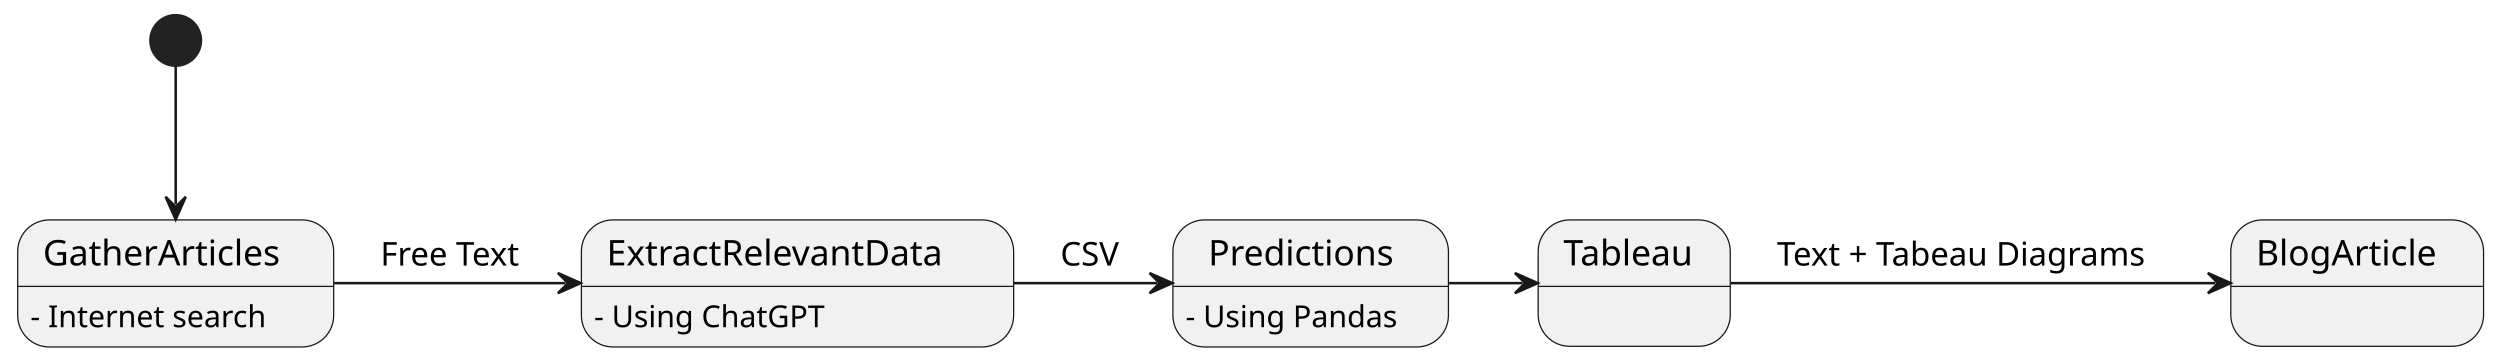
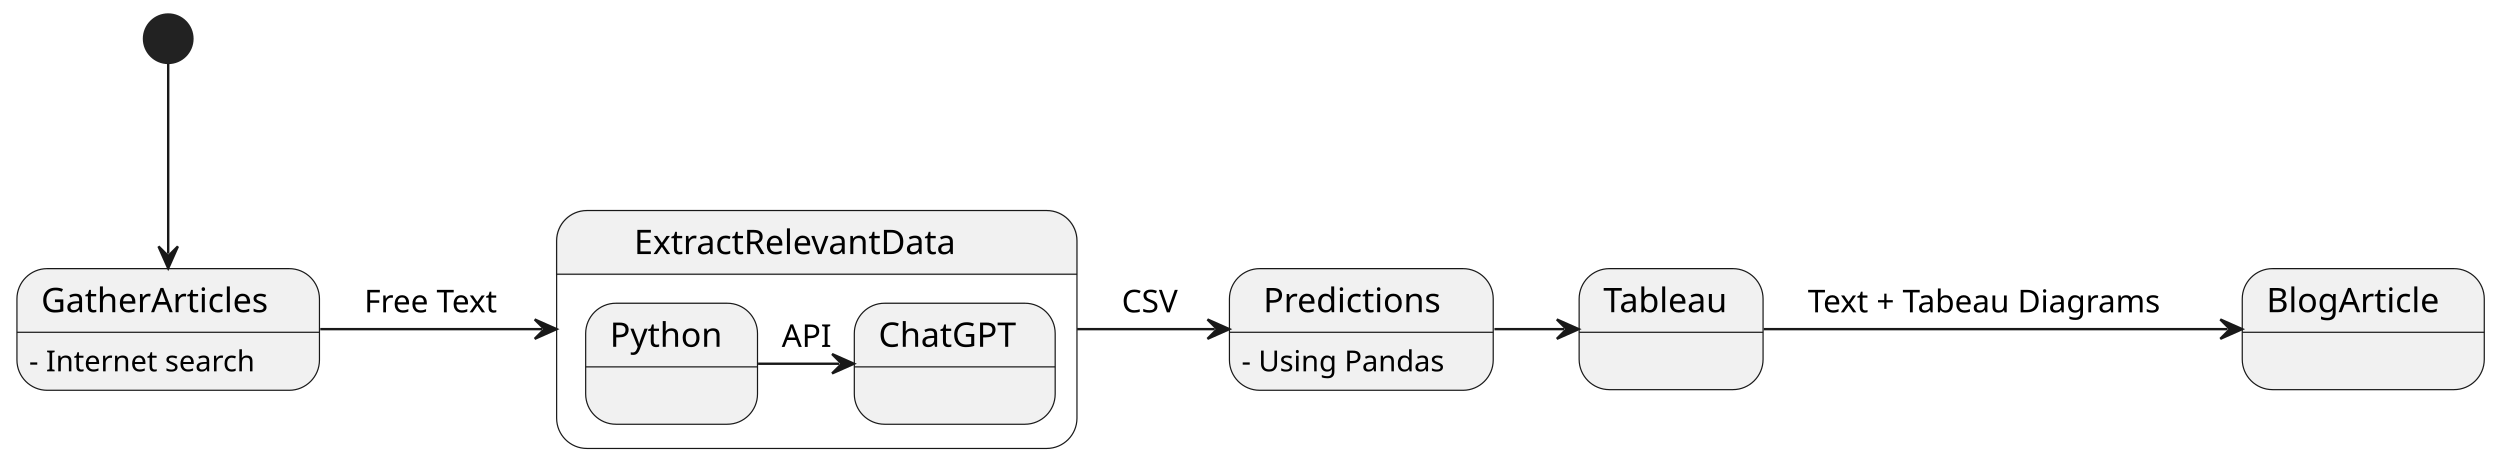
- <svg xmlns="http://www.w3.org/2000/svg" contentStyleType="text/css" height="143px" preserveAspectRatio="none" style="width:989px;height:143px;background:#FFFFFF;" version="1.1" viewBox="0 0 989 143" width="989px" zoomAndPan="magnify">
+ <svg xmlns="http://www.w3.org/2000/svg" contentStyleType="text/css" height="191px" preserveAspectRatio="none" style="width:1033px;height:191px;background:#FFFFFF;" version="1.1" viewBox="0 0 1033 191" width="1033px" zoomAndPan="magnify">
  <defs />
  <g>
    <ellipse cx="69.5" cy="16" fill="#222222" rx="10" ry="10" style="stroke:#222222;stroke-width:1.0;" />
    <g id="GatherArticles">
-       <rect fill="#F1F1F1" height="50.266" rx="12.5" ry="12.5" style="stroke:#181818;stroke-width:0.5;" width="125" x="7" y="87" />
-       <line style="stroke:#181818;stroke-width:0.5;" x1="7" x2="132" y1="113.297" y2="113.297" />
-       <text fill="#000000" font-family="sans-serif" font-size="14" lengthAdjust="spacing" textLength="105" x="17" y="104.995">GatherArticles</text>
-       <text fill="#000000" font-family="sans-serif" font-size="12" lengthAdjust="spacing" textLength="100" x="12" y="129.435">- Internet search</text>
+       <rect fill="#F1F1F1" height="50.266" rx="12.5" ry="12.5" style="stroke:#181818;stroke-width:0.5;" width="125" x="7" y="111" />
+       <line style="stroke:#181818;stroke-width:0.5;" x1="7" x2="132" y1="137.297" y2="137.297" />
+       <text fill="#000000" font-family="sans-serif" font-size="14" lengthAdjust="spacing" textLength="105" x="17" y="128.995">GatherArticles</text>
+       <text fill="#000000" font-family="sans-serif" font-size="12" lengthAdjust="spacing" textLength="100" x="12" y="153.435">- Internet search</text>
    </g>
-     <g id="ExtractRelevantData">
-       <rect fill="#F1F1F1" height="50.266" rx="12.5" ry="12.5" style="stroke:#181818;stroke-width:0.5;" width="171" x="230" y="87" />
-       <line style="stroke:#181818;stroke-width:0.5;" x1="230" x2="401" y1="113.297" y2="113.297" />
-       <text fill="#000000" font-family="sans-serif" font-size="14" lengthAdjust="spacing" textLength="151" x="240" y="104.995">ExtractRelevantData</text>
-       <text fill="#000000" font-family="sans-serif" font-size="12" lengthAdjust="spacing" textLength="95" x="235" y="129.435">- Using ChatGPT</text>
+     <path d="M242.5,87 L432.5,87 A12.5,12.5 0 0 1 445,99.5 L445,113.297 L230,113.297 L230,99.5 A12.5,12.5 0 0 1 242.5,87 " fill="#F1F1F1" style="stroke:#F1F1F1;stroke-width:1.0;" />
+     <rect fill="none" height="98.297" rx="12.5" ry="12.5" style="stroke:#181818;stroke-width:0.5;" width="215" x="230" y="87" />
+     <line style="stroke:#181818;stroke-width:0.5;" x1="230" x2="445" y1="113.297" y2="113.297" />
+     <text fill="#000000" font-family="sans-serif" font-size="14" lengthAdjust="spacing" textLength="151" x="262" y="104.995">ExtractRelevantData</text>
+     <g id="ExtractRelevantData.Python">
+       <rect fill="#F1F1F1" height="50" rx="12.5" ry="12.5" style="stroke:#181818;stroke-width:0.5;" width="71" x="242" y="125.297" />
+       <line style="stroke:#181818;stroke-width:0.5;" x1="242" x2="313" y1="151.594" y2="151.594" />
+       <text fill="#000000" font-family="sans-serif" font-size="14" lengthAdjust="spacing" textLength="51" x="252" y="143.292">Python</text>
+     </g>
+     <g id="ExtractRelevantData.ChatGPT">
+       <rect fill="#F1F1F1" height="50" rx="12.5" ry="12.5" style="stroke:#181818;stroke-width:0.5;" width="83" x="353" y="125.297" />
+       <line style="stroke:#181818;stroke-width:0.5;" x1="353" x2="436" y1="151.594" y2="151.594" />
+       <text fill="#000000" font-family="sans-serif" font-size="14" lengthAdjust="spacing" textLength="63" x="363" y="143.292">ChatGPT</text>
+     </g>
+     <g id="link_Python_ChatGPT">
+       <path d="M313.24,150.297 C325.739,150.297 333.881,150.297 346.823,150.297 " fill="none" id="Python-to-ChatGPT" style="stroke:#181818;stroke-width:1.0;" />
+       <polygon fill="#181818" points="352.823,150.297,343.823,146.297,347.823,150.297,343.823,154.297,352.823,150.297" style="stroke:#181818;stroke-width:1.0;" />
+       <text fill="#000000" font-family="sans-serif" font-size="13" lengthAdjust="spacing" textLength="20" x="323" y="143.364">API</text>
    </g>
    <g id="Predictions">
-       <rect fill="#F1F1F1" height="50.266" rx="12.5" ry="12.5" style="stroke:#181818;stroke-width:0.5;" width="109" x="464" y="87" />
-       <line style="stroke:#181818;stroke-width:0.5;" x1="464" x2="573" y1="113.297" y2="113.297" />
-       <text fill="#000000" font-family="sans-serif" font-size="14" lengthAdjust="spacing" textLength="81" x="478" y="104.995">Predictions</text>
-       <text fill="#000000" font-family="sans-serif" font-size="12" lengthAdjust="spacing" textLength="89" x="469" y="129.435">- Using Pandas</text>
+       <rect fill="#F1F1F1" height="50.266" rx="12.5" ry="12.5" style="stroke:#181818;stroke-width:0.5;" width="109" x="508" y="111" />
+       <line style="stroke:#181818;stroke-width:0.5;" x1="508" x2="617" y1="137.297" y2="137.297" />
+       <text fill="#000000" font-family="sans-serif" font-size="14" lengthAdjust="spacing" textLength="81" x="522" y="128.995">Predictions</text>
+       <text fill="#000000" font-family="sans-serif" font-size="12" lengthAdjust="spacing" textLength="89" x="513" y="153.435">- Using Pandas</text>
    </g>
    <g id="Tableau">
-       <rect fill="#F1F1F1" height="50" rx="12.5" ry="12.5" style="stroke:#181818;stroke-width:0.5;" width="76" x="608.5" y="87" />
-       <line style="stroke:#181818;stroke-width:0.5;" x1="608.5" x2="684.5" y1="113.297" y2="113.297" />
-       <text fill="#000000" font-family="sans-serif" font-size="14" lengthAdjust="spacing" textLength="56" x="618.5" y="104.995">Tableau</text>
+       <rect fill="#F1F1F1" height="50" rx="12.5" ry="12.5" style="stroke:#181818;stroke-width:0.5;" width="76" x="652.5" y="111" />
+       <line style="stroke:#181818;stroke-width:0.5;" x1="652.5" x2="728.5" y1="137.297" y2="137.297" />
+       <text fill="#000000" font-family="sans-serif" font-size="14" lengthAdjust="spacing" textLength="56" x="662.5" y="128.995">Tableau</text>
    </g>
    <g id="BlogArticle">
-       <rect fill="#F1F1F1" height="50" rx="12.5" ry="12.5" style="stroke:#181818;stroke-width:0.5;" width="100" x="882.5" y="87" />
-       <line style="stroke:#181818;stroke-width:0.5;" x1="882.5" x2="982.5" y1="113.297" y2="113.297" />
-       <text fill="#000000" font-family="sans-serif" font-size="14" lengthAdjust="spacing" textLength="80" x="892.5" y="104.995">BlogArticle</text>
+       <rect fill="#F1F1F1" height="50" rx="12.5" ry="12.5" style="stroke:#181818;stroke-width:0.5;" width="100" x="926.5" y="111" />
+       <line style="stroke:#181818;stroke-width:0.5;" x1="926.5" x2="1026.5" y1="137.297" y2="137.297" />
+       <text fill="#000000" font-family="sans-serif" font-size="14" lengthAdjust="spacing" textLength="80" x="936.5" y="128.995">BlogArticle</text>
    </g>
    <g id="link_*start*_GatherArticles">
-       <path d="M69.5,26.013 C69.5,39.891 69.5,60.965 69.5,80.84 " fill="none" id="*start*-to-GatherArticles" style="stroke:#181818;stroke-width:1.0;" />
-       <polygon fill="#181818" points="69.5,86.84,73.5,77.84,69.5,81.84,65.5,77.84,69.5,86.84" style="stroke:#181818;stroke-width:1.0;" />
+       <path d="M69.5,26.259 C69.5,44.297 69.5,78.664 69.5,104.818 " fill="none" id="*start*-to-GatherArticles" style="stroke:#181818;stroke-width:1.0;" />
+       <polygon fill="#181818" points="69.5,110.818,73.5,101.818,69.5,105.818,65.5,101.818,69.5,110.818" style="stroke:#181818;stroke-width:1.0;" />
    </g>
    <g id="link_GatherArticles_ExtractRelevantData">
-       <path d="M132.213,112 C161.822,112 191.623,112 223.699,112 " fill="none" id="GatherArticles-to-ExtractRelevantData" style="stroke:#181818;stroke-width:1.0;" />
-       <polygon fill="#181818" points="229.699,112,220.699,108,224.699,112,220.699,116,229.699,112" style="stroke:#181818;stroke-width:1.0;" />
-       <text fill="#000000" font-family="sans-serif" font-size="13" lengthAdjust="spacing" textLength="61" x="150.5" y="105.067">Free Text</text>
+       <path d="M132.334,136 C161.42,136 190.808,136 223.948,136 " fill="none" id="GatherArticles-to-ExtractRelevantData" style="stroke:#181818;stroke-width:1.0;" />
+       <polygon fill="#181818" points="229.948,136,220.948,132,224.948,136,220.948,140,229.948,136" style="stroke:#181818;stroke-width:1.0;" />
+       <text fill="#000000" font-family="sans-serif" font-size="13" lengthAdjust="spacing" textLength="61" x="150.5" y="129.067">Free Text</text>
    </g>
    <g id="link_ExtractRelevantData_Predictions">
-       <path d="M401.002,112 C422.24,112 438.436,112 457.745,112 " fill="none" id="ExtractRelevantData-to-Predictions" style="stroke:#181818;stroke-width:1.0;" />
-       <polygon fill="#181818" points="463.745,112,454.745,108,458.745,112,454.745,116,463.745,112" style="stroke:#181818;stroke-width:1.0;" />
-       <text fill="#000000" font-family="sans-serif" font-size="13" lengthAdjust="spacing" textLength="26" x="419.5" y="105.067">CSV</text>
+       <path d="M445.058,136 C466.864,136 482.918,136 501.935,136 " fill="none" id="ExtractRelevantData-to-Predictions" style="stroke:#181818;stroke-width:1.0;" />
+       <polygon fill="#181818" points="507.935,136,498.935,132,502.935,136,498.935,140,507.935,136" style="stroke:#181818;stroke-width:1.0;" />
+       <text fill="#000000" font-family="sans-serif" font-size="13" lengthAdjust="spacing" textLength="26" x="463.5" y="129.067">CSV</text>
    </g>
    <g id="link_Predictions_Tableau">
-       <path d="M573,112 C584.771,112 590.543,112 602.314,112 " fill="none" id="Predictions-to-Tableau" style="stroke:#181818;stroke-width:1.0;" />
-       <polygon fill="#181818" points="608.314,112,599.314,108,603.314,112,599.314,116,608.314,112" style="stroke:#181818;stroke-width:1.0;" />
+       <path d="M617.5,136 C629.096,136 634.693,136 646.289,136 " fill="none" id="Predictions-to-Tableau" style="stroke:#181818;stroke-width:1.0;" />
+       <polygon fill="#181818" points="652.289,136,643.289,132,647.289,136,643.289,140,652.289,136" style="stroke:#181818;stroke-width:1.0;" />
    </g>
    <g id="link_Tableau_BlogArticle">
-       <path d="M684.774,112 C735.765,112 820.082,112 876.434,112 " fill="none" id="Tableau-to-BlogArticle" style="stroke:#181818;stroke-width:1.0;" />
-       <polygon fill="#181818" points="882.434,112,873.434,108,877.434,112,873.434,116,882.434,112" style="stroke:#181818;stroke-width:1.0;" />
-       <text fill="#000000" font-family="sans-serif" font-size="13" lengthAdjust="spacing" textLength="161" x="703" y="105.067">Text + Tabeau Diagrams</text>
+       <path d="M728.774,136 C779.765,136 864.082,136 920.434,136 " fill="none" id="Tableau-to-BlogArticle" style="stroke:#181818;stroke-width:1.0;" />
+       <polygon fill="#181818" points="926.434,136,917.434,132,921.434,136,917.434,140,926.434,136" style="stroke:#181818;stroke-width:1.0;" />
+       <text fill="#000000" font-family="sans-serif" font-size="13" lengthAdjust="spacing" textLength="161" x="747" y="129.067">Text + Tabeau Diagrams</text>
    </g>
  </g>
</svg>
